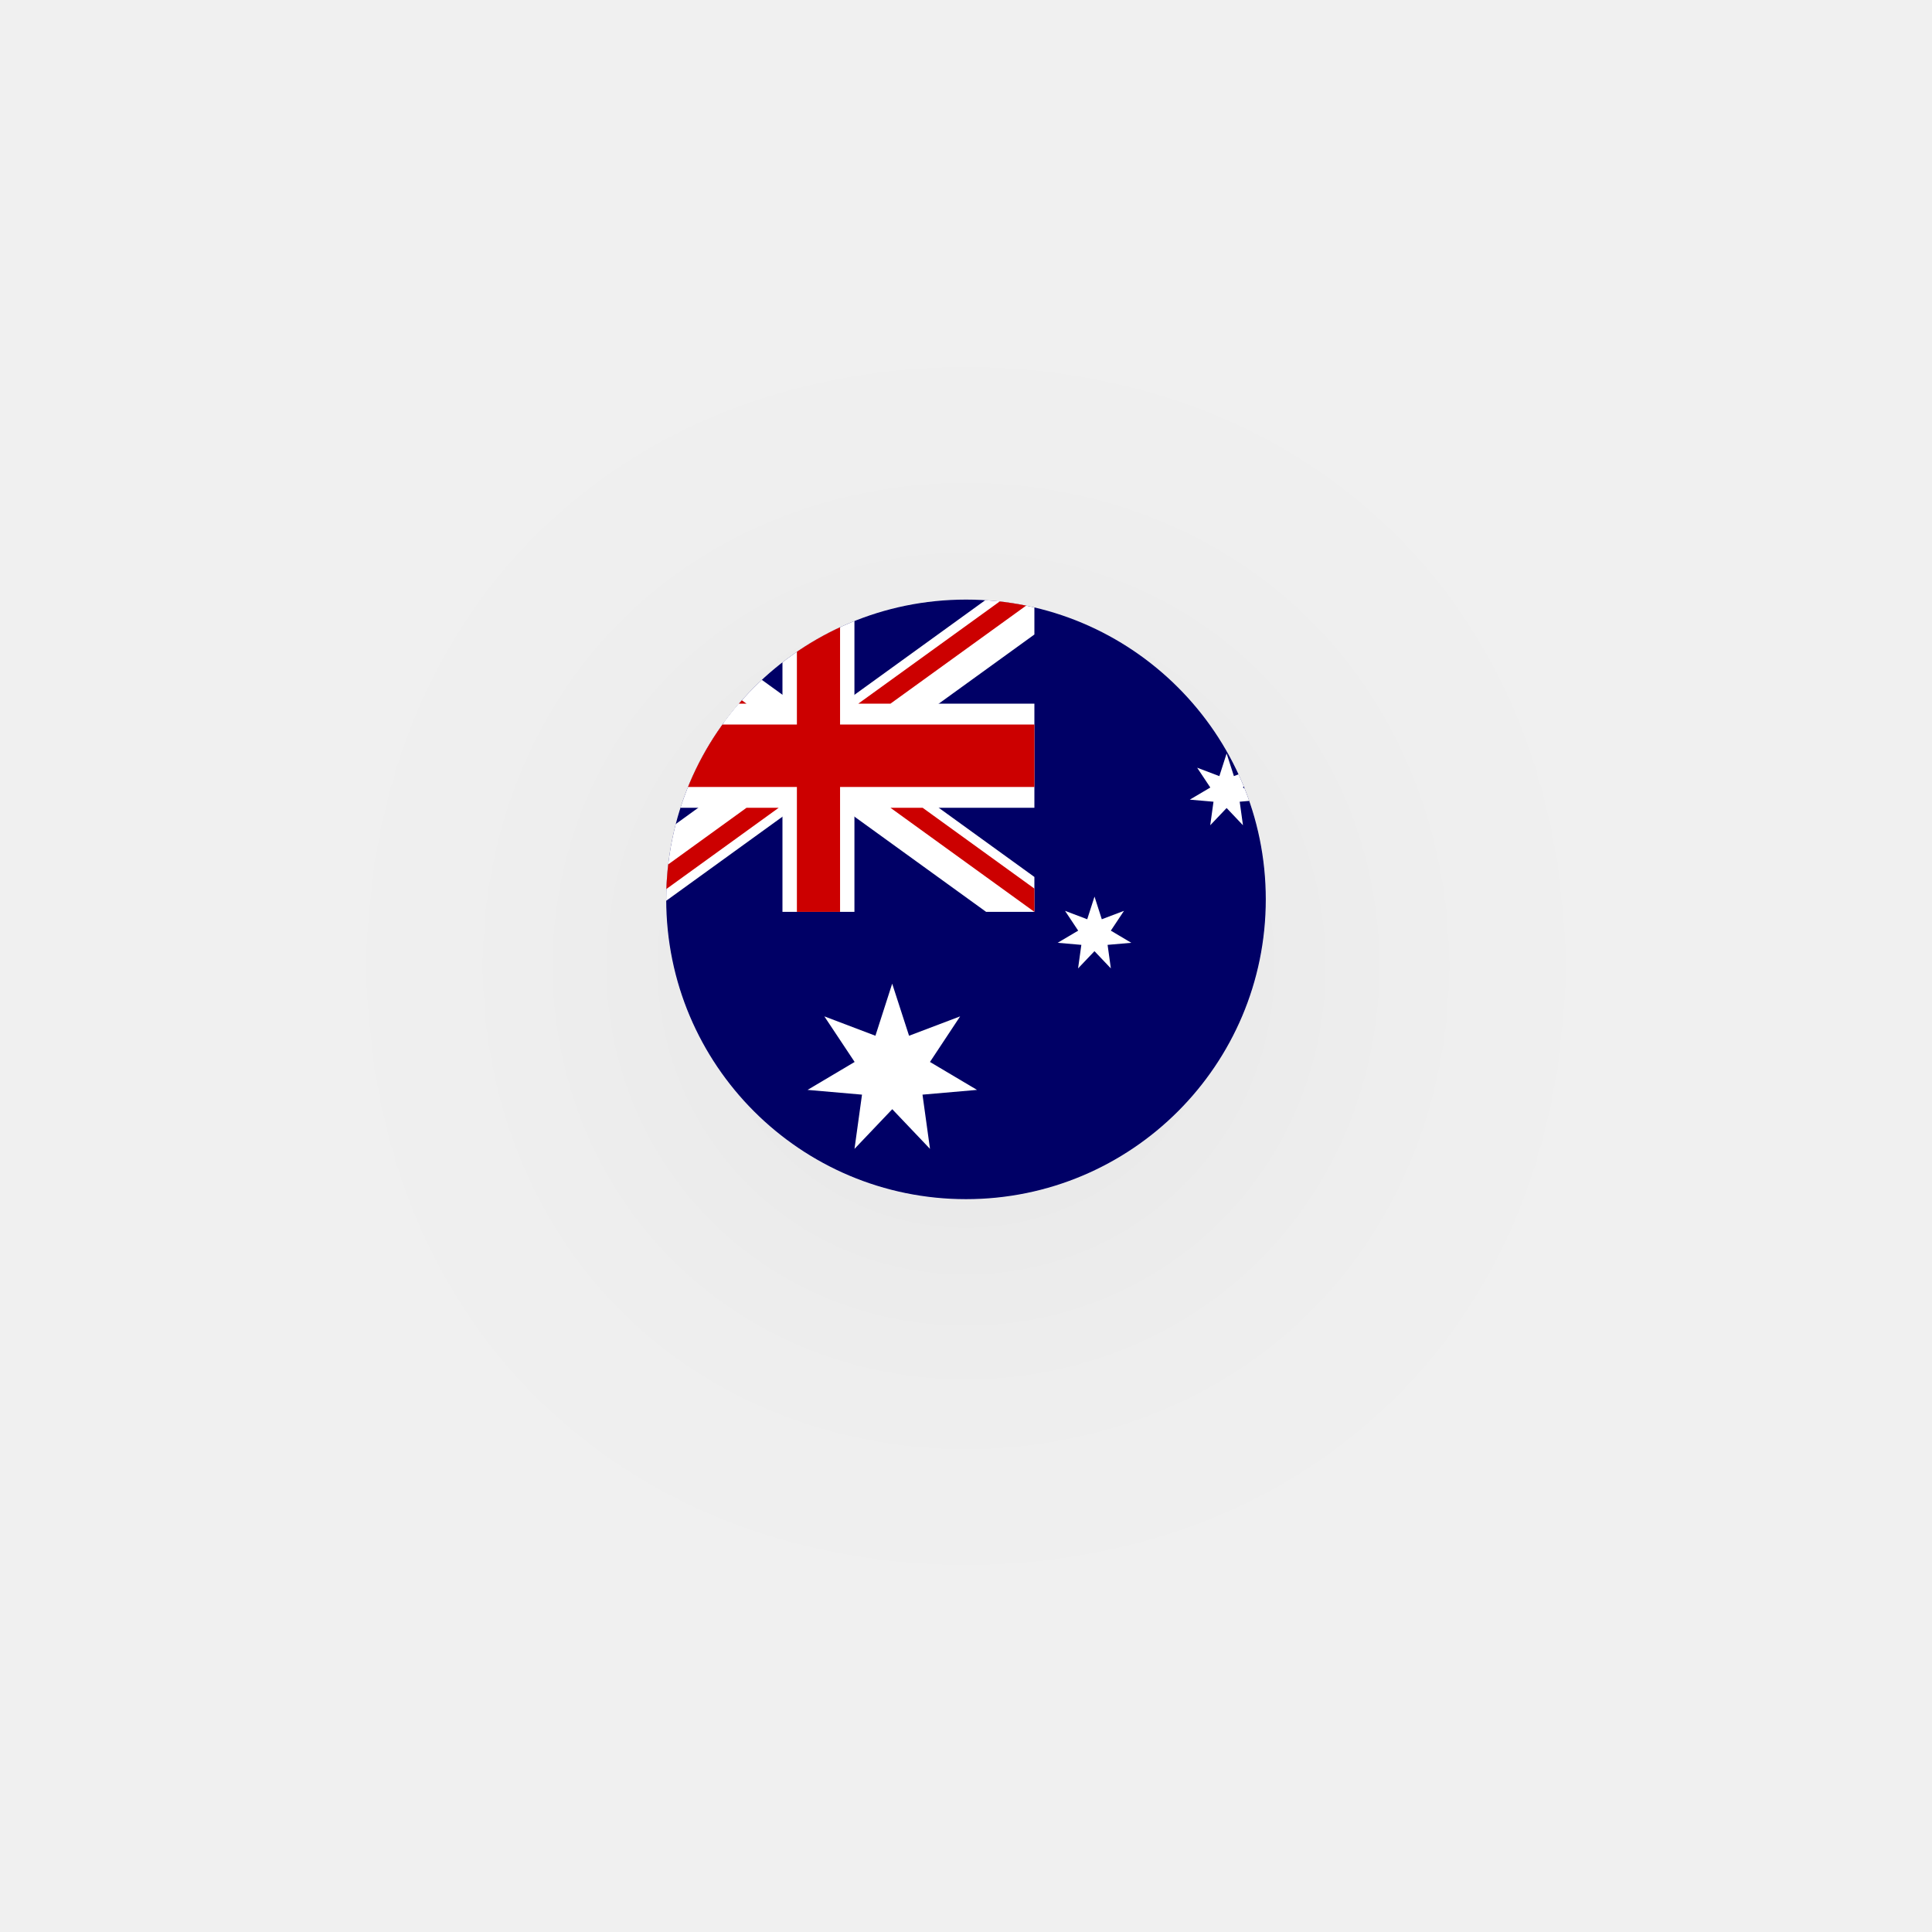
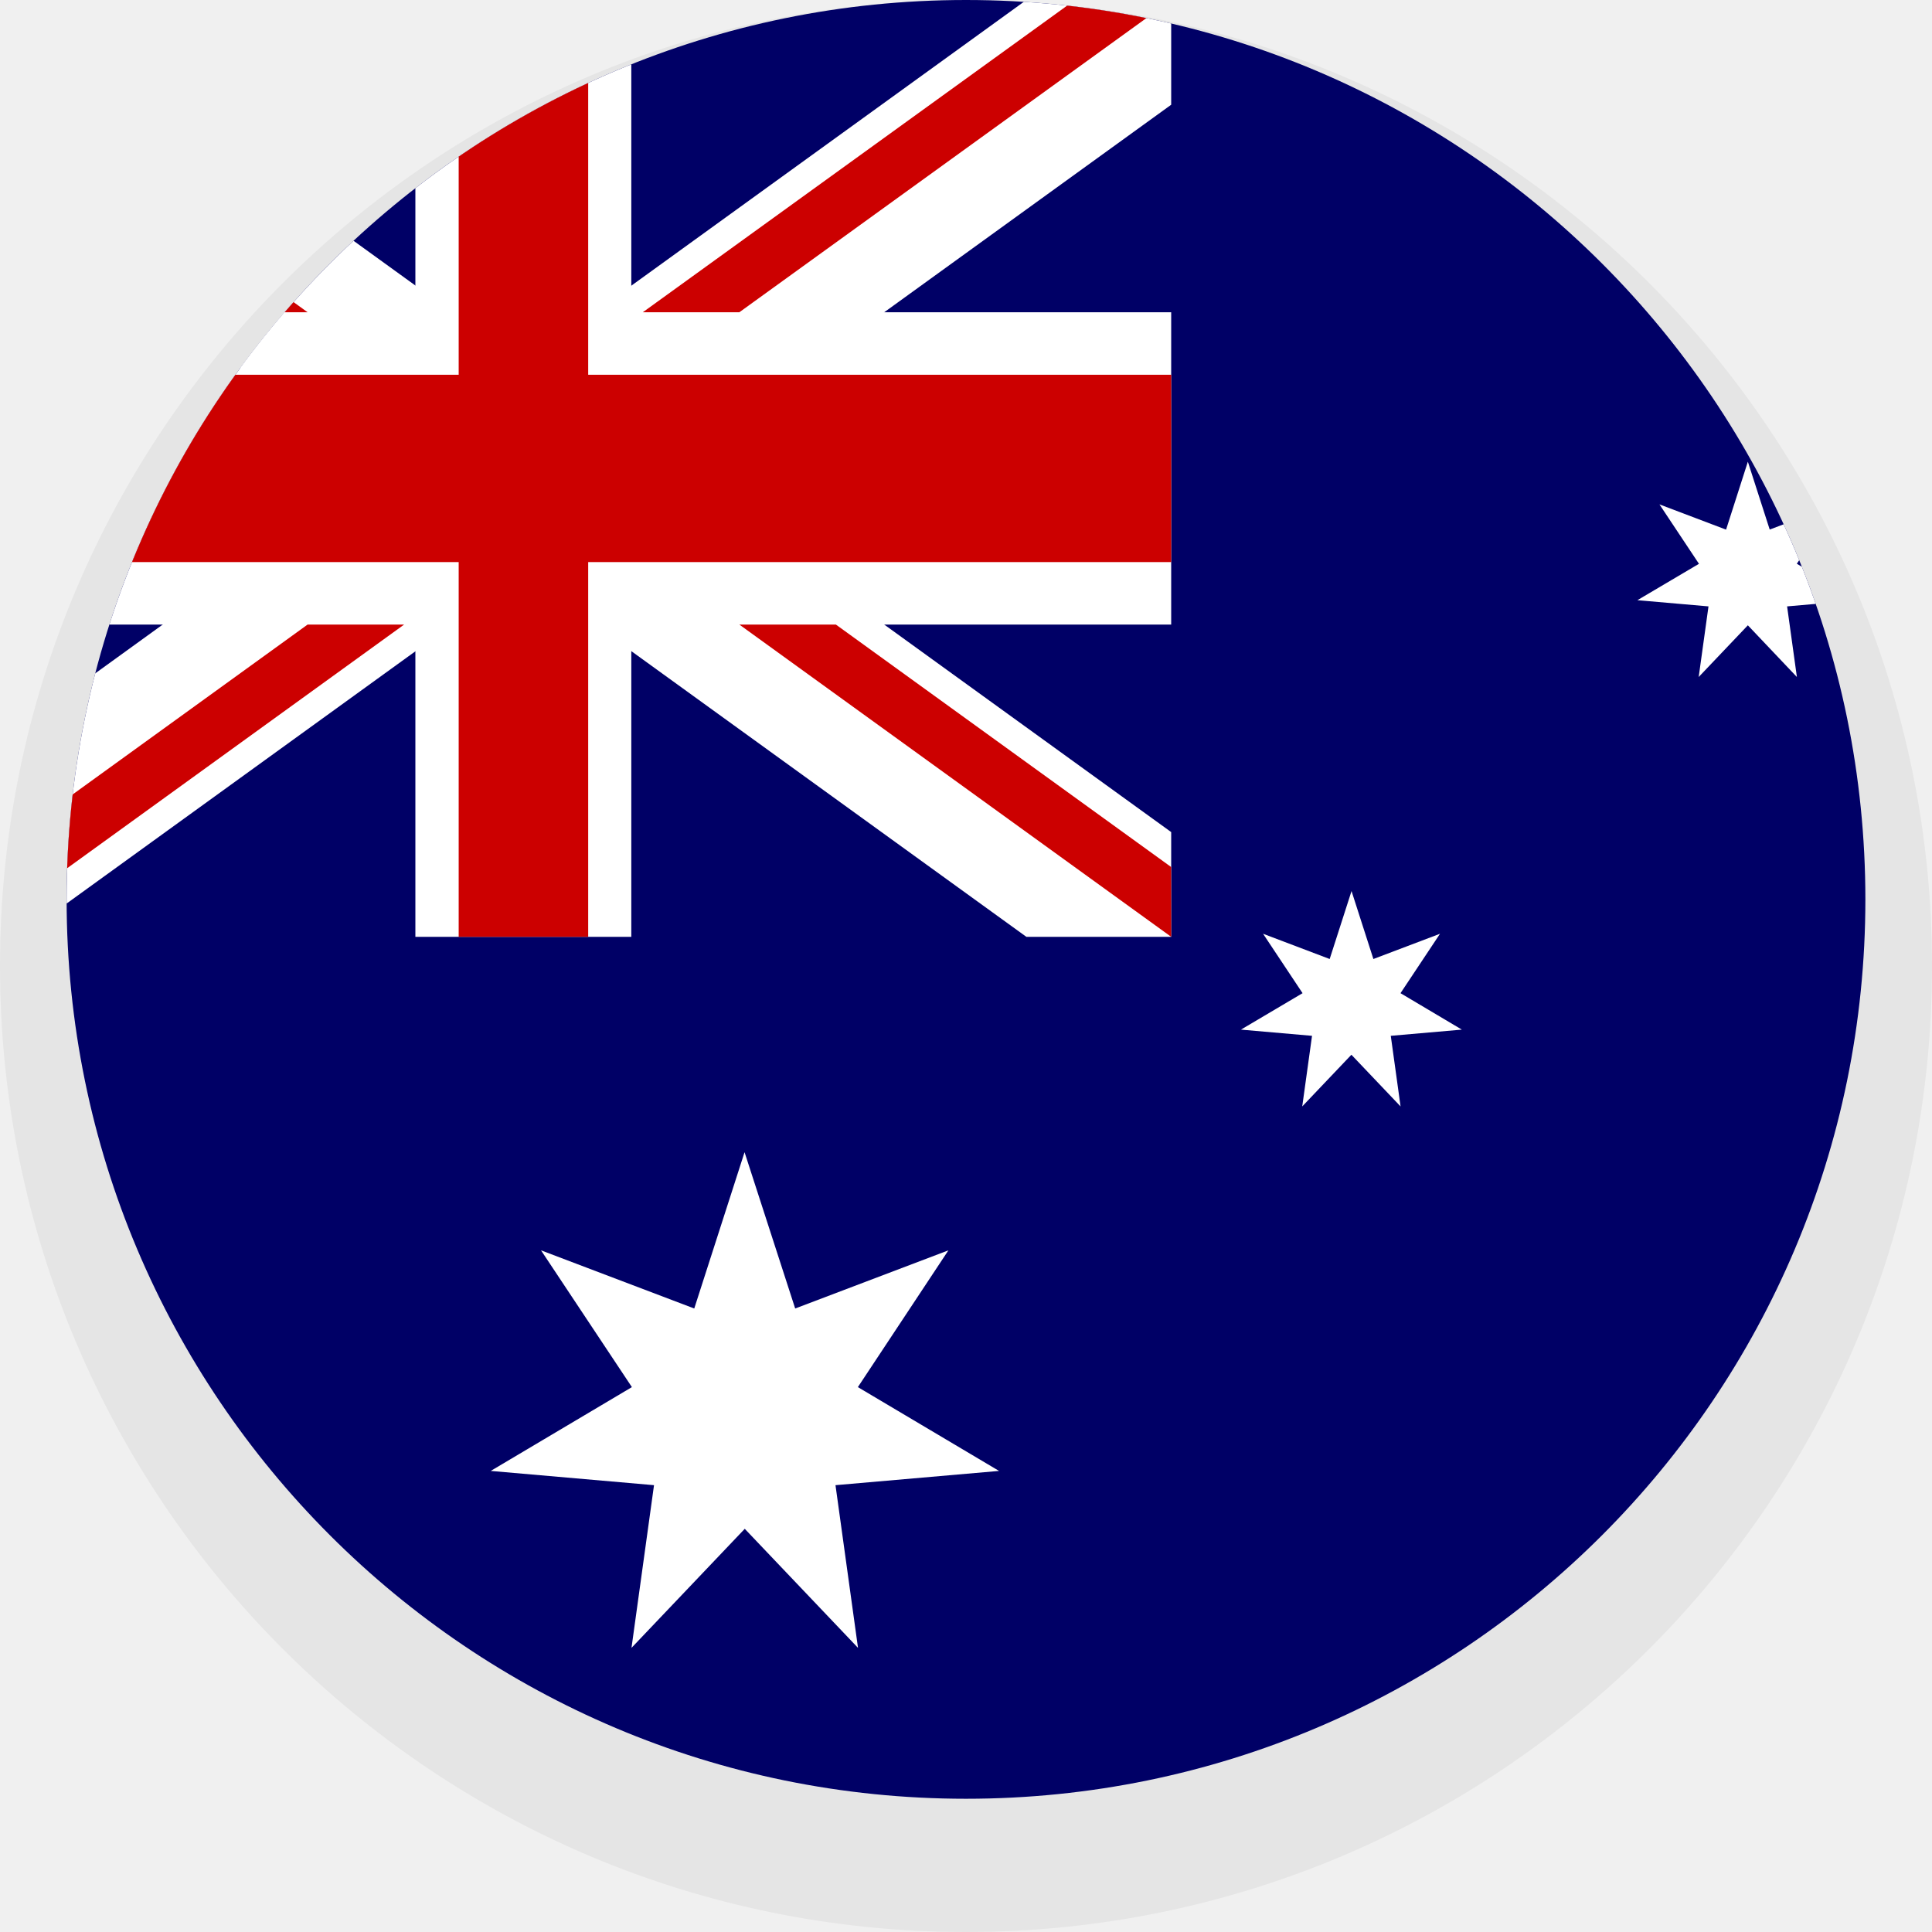
- <svg xmlns="http://www.w3.org/2000/svg" width="87" height="87" viewBox="0 0 87 87">
+ <svg xmlns="http://www.w3.org/2000/svg" width="29" height="29" viewBox="0 0 29 29">
  <defs>
-     <style>.a,.b,.f{fill:#fff;}.a{stroke:#707070;}.c{clip-path:url(#c);}.d{fill:#006;}.e{fill:#c00;}.f{fill-rule:evenodd;}.g{filter:url(#a);}</style>
-     <filter id="a" x="0" y="0" width="87" height="87" filterUnits="userSpaceOnUse">
-       <feOffset dy="3" input="SourceAlpha" />
-       <feGaussianBlur stdDeviation="10" result="b" />
-       <feFlood flood-opacity="0.051" />
-       <feComposite operator="in" in2="b" />
-       <feComposite in="SourceGraphic" />
-     </filter>
-     <clipPath id="c">
-       <ellipse class="a" cx="13.5" cy="13.5" rx="13.5" ry="13.5" />
+     <clipPath id="clip-path">
+       <ellipse id="Ellipse_2" data-name="Ellipse 2" cx="13.5" cy="13.5" rx="13.5" ry="13.5" fill="#fff" stroke="#707070" stroke-width="1" />
    </clipPath>
  </defs>
-   <g transform="translate(-239 -63)">
-     <g class="g" transform="matrix(1, 0, 0, 1, 239, 63)">
-       <ellipse class="b" cx="13.5" cy="13.5" rx="13.5" ry="13.5" transform="translate(30 27)" />
-     </g>
-     <g class="c" transform="translate(269 90)">
-       <g transform="translate(-2.865)">
-         <rect class="d" width="36" height="27" />
-         <path class="b" d="M0,0V1.572l17.271,12.49h2.174V12.49L2.174,0H0ZM19.445,0V1.572L2.174,14.062H0V12.49L17.271,0Z" />
-         <path class="b" d="M8.1,0V14.062h3.241V0ZM0,4.687V9.375H19.445V4.687Z" />
-         <path class="e" d="M0,5.625V8.437H19.445V5.625ZM8.75,0V14.062h1.944V0Z" />
-         <path class="e" d="M0,14.062,6.482,9.375H7.931L1.449,14.062ZM0,0,6.482,4.687H5.032L0,1.048V0ZM11.514,4.687,18,0h1.449L12.963,4.687Zm7.931,9.375L12.963,9.375h1.449l5.032,3.639Z" />
-         <g transform="translate(0.076 -2.123)">
-           <path class="f" d="M16.86,20.438l-2.455.214.338,2.442-1.7-1.787-1.7,1.787.338-2.442L9.23,20.438l2.119-1.258L9.985,17.127l2.3.873.755-2.346h0L13.8,18l2.3-.873L14.741,19.18Z" transform="translate(-0.075 3.764)" />
-           <g transform="translate(-7.675 6.786)">
-             <path class="f" d="M34.966,19.667l-.593-.892,1,.379.328-1.02h0l.328,1.02,1-.379-.593.892.921.547-1.067.093.147,1.06-.738-.776-.738.776.147-1.06-1.067-.093Z" />
-             <path class="f" d="M34.966,3.8l-.593-.892,1,.379L35.7,2.267h0l.328,1.019,1-.379-.593.892.921.547-1.067.093.147,1.06L35.7,4.723l-.738.776.147-1.06-1.067-.093Z" />
-             <path class="f" d="M29.016,10.245l-.593-.892,1,.379.328-1.02h0l.328,1.02,1-.379-.593.892.921.547-1.067.093.147,1.06-.738-.776-.738.776.147-1.06-1.067-.093Z" />
-             <path class="f" d="M40.257,8.658l-.594-.892,1,.379.325-1.02h0l.329,1.02,1-.379-.591.892.92.547L41.582,9.3l.147,1.06-.738-.776-.738.776L40.4,9.3,39.335,9.2Z" />
-             <path class="f" d="M38.083,13.333l-.583.361.164-.666-.524-.442.684-.05.259-.635h0l.259.635.684.05-.524.442.164.666Z" />
+   <g id="AUD" transform="translate(-268 -90)">
+     <circle id="Ellipse_43" data-name="Ellipse 43" cx="14.5" cy="14.5" r="14.5" transform="translate(268 90)" opacity="0.05" />
+     <g id="Group_1" data-name="Group 1" transform="translate(269 90)" clip-path="url(#clip-path)">
+       <g id="aus" transform="translate(-2.865)">
+         <rect id="rect124" width="36" height="27" fill="#006" />
+         <g id="g584">
+           <path id="path146" d="M0,0V1.572l17.271,12.49h2.174V12.49L2.174,0H0ZM19.445,0V1.572L2.174,14.062H0V12.49L17.271,0Z" fill="#fff" />
+           <path id="path136" d="M8.1,0V14.062h3.241V0ZM0,4.687V9.375H19.445V4.687Z" fill="#fff" />
+           <path id="path141" d="M0,5.625V8.437H19.445V5.625ZM8.75,0V14.062h1.944V0Z" fill="#c00" />
+           <path id="path150" d="M0,14.062,6.482,9.375H7.931L1.449,14.062ZM0,0,6.482,4.687H5.032L0,1.048V0ZM11.514,4.687,18,0h1.449L12.963,4.687Zm7.931,9.375L12.963,9.375h1.449l5.032,3.639Z" fill="#c00" />
+         </g>
+         <g id="g3045" transform="translate(0.076 -2.123)">
+           <path id="polygon589" d="M16.86,20.438l-2.455.214.338,2.442-1.7-1.787-1.7,1.787.338-2.442L9.23,20.438l2.119-1.258L9.985,17.127l2.3.873.755-2.346h0L13.8,18l2.3-.873L14.741,19.18Z" transform="translate(-0.075 3.764)" fill="#fff" fill-rule="evenodd" />
+           <g id="g596" transform="translate(-7.675 6.786)">
+             <path id="polygon590" d="M34.966,19.667l-.593-.892,1,.379.328-1.02h0l.328,1.02,1-.379-.593.892.921.547-1.067.093.147,1.06-.738-.776-.738.776.147-1.06-1.067-.093Z" fill="#fff" fill-rule="evenodd" />
+             <path id="polygon592" d="M34.966,3.8l-.593-.892,1,.379L35.7,2.267h0l.328,1.019,1-.379-.593.892.921.547-1.067.093.147,1.06L35.7,4.723l-.738.776.147-1.06-1.067-.093Z" fill="#fff" fill-rule="evenodd" />
+             <path id="polygon593" d="M29.016,10.245l-.593-.892,1,.379.328-1.02h0l.328,1.02,1-.379-.593.892.921.547-1.067.093.147,1.06-.738-.776-.738.776.147-1.06-1.067-.093Z" fill="#fff" fill-rule="evenodd" />
+             <path id="polygon594" d="M40.257,8.658l-.594-.892,1,.379.325-1.02h0l.329,1.02,1-.379-.591.892.92.547L41.582,9.3l.147,1.06-.738-.776-.738.776L40.4,9.3,39.335,9.2Z" fill="#fff" fill-rule="evenodd" />
+             <path id="polygon595" d="M38.083,13.333l-.583.361.164-.666-.524-.442.684-.05.259-.635h0l.259.635.684.05-.524.442.164.666Z" fill="#fff" fill-rule="evenodd" />
          </g>
        </g>
      </g>
    </g>
  </g>
</svg>
